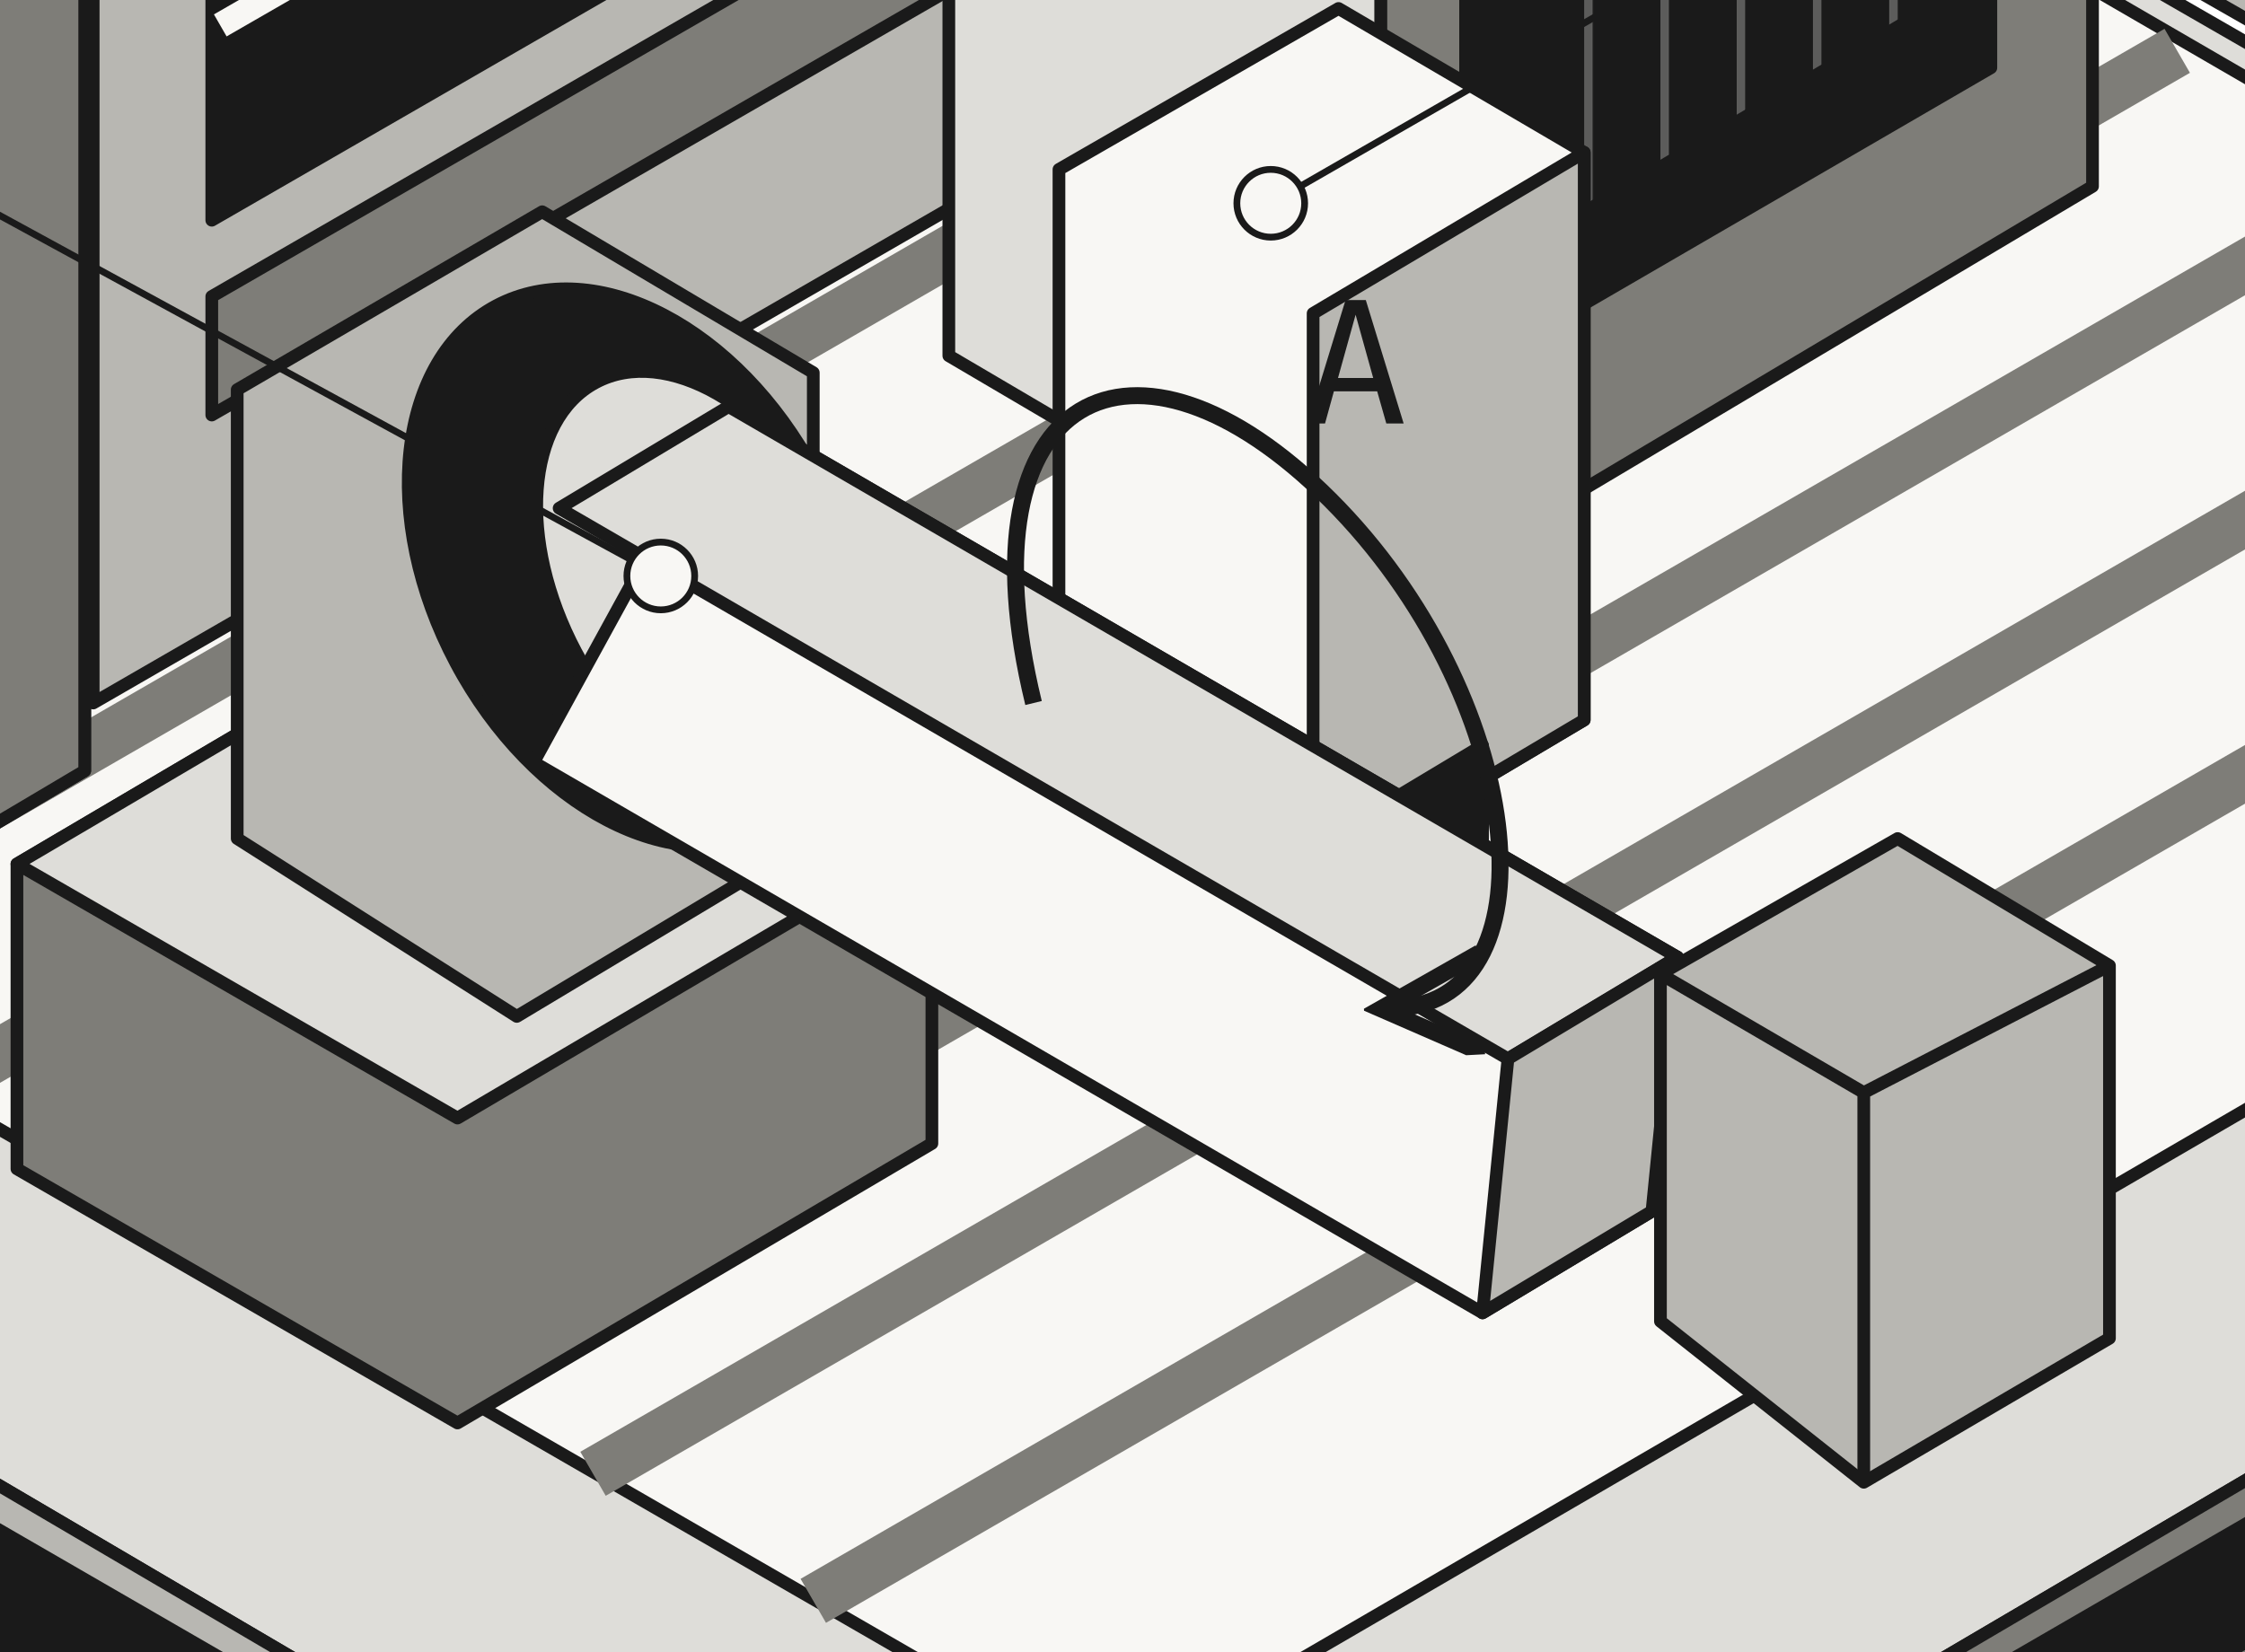
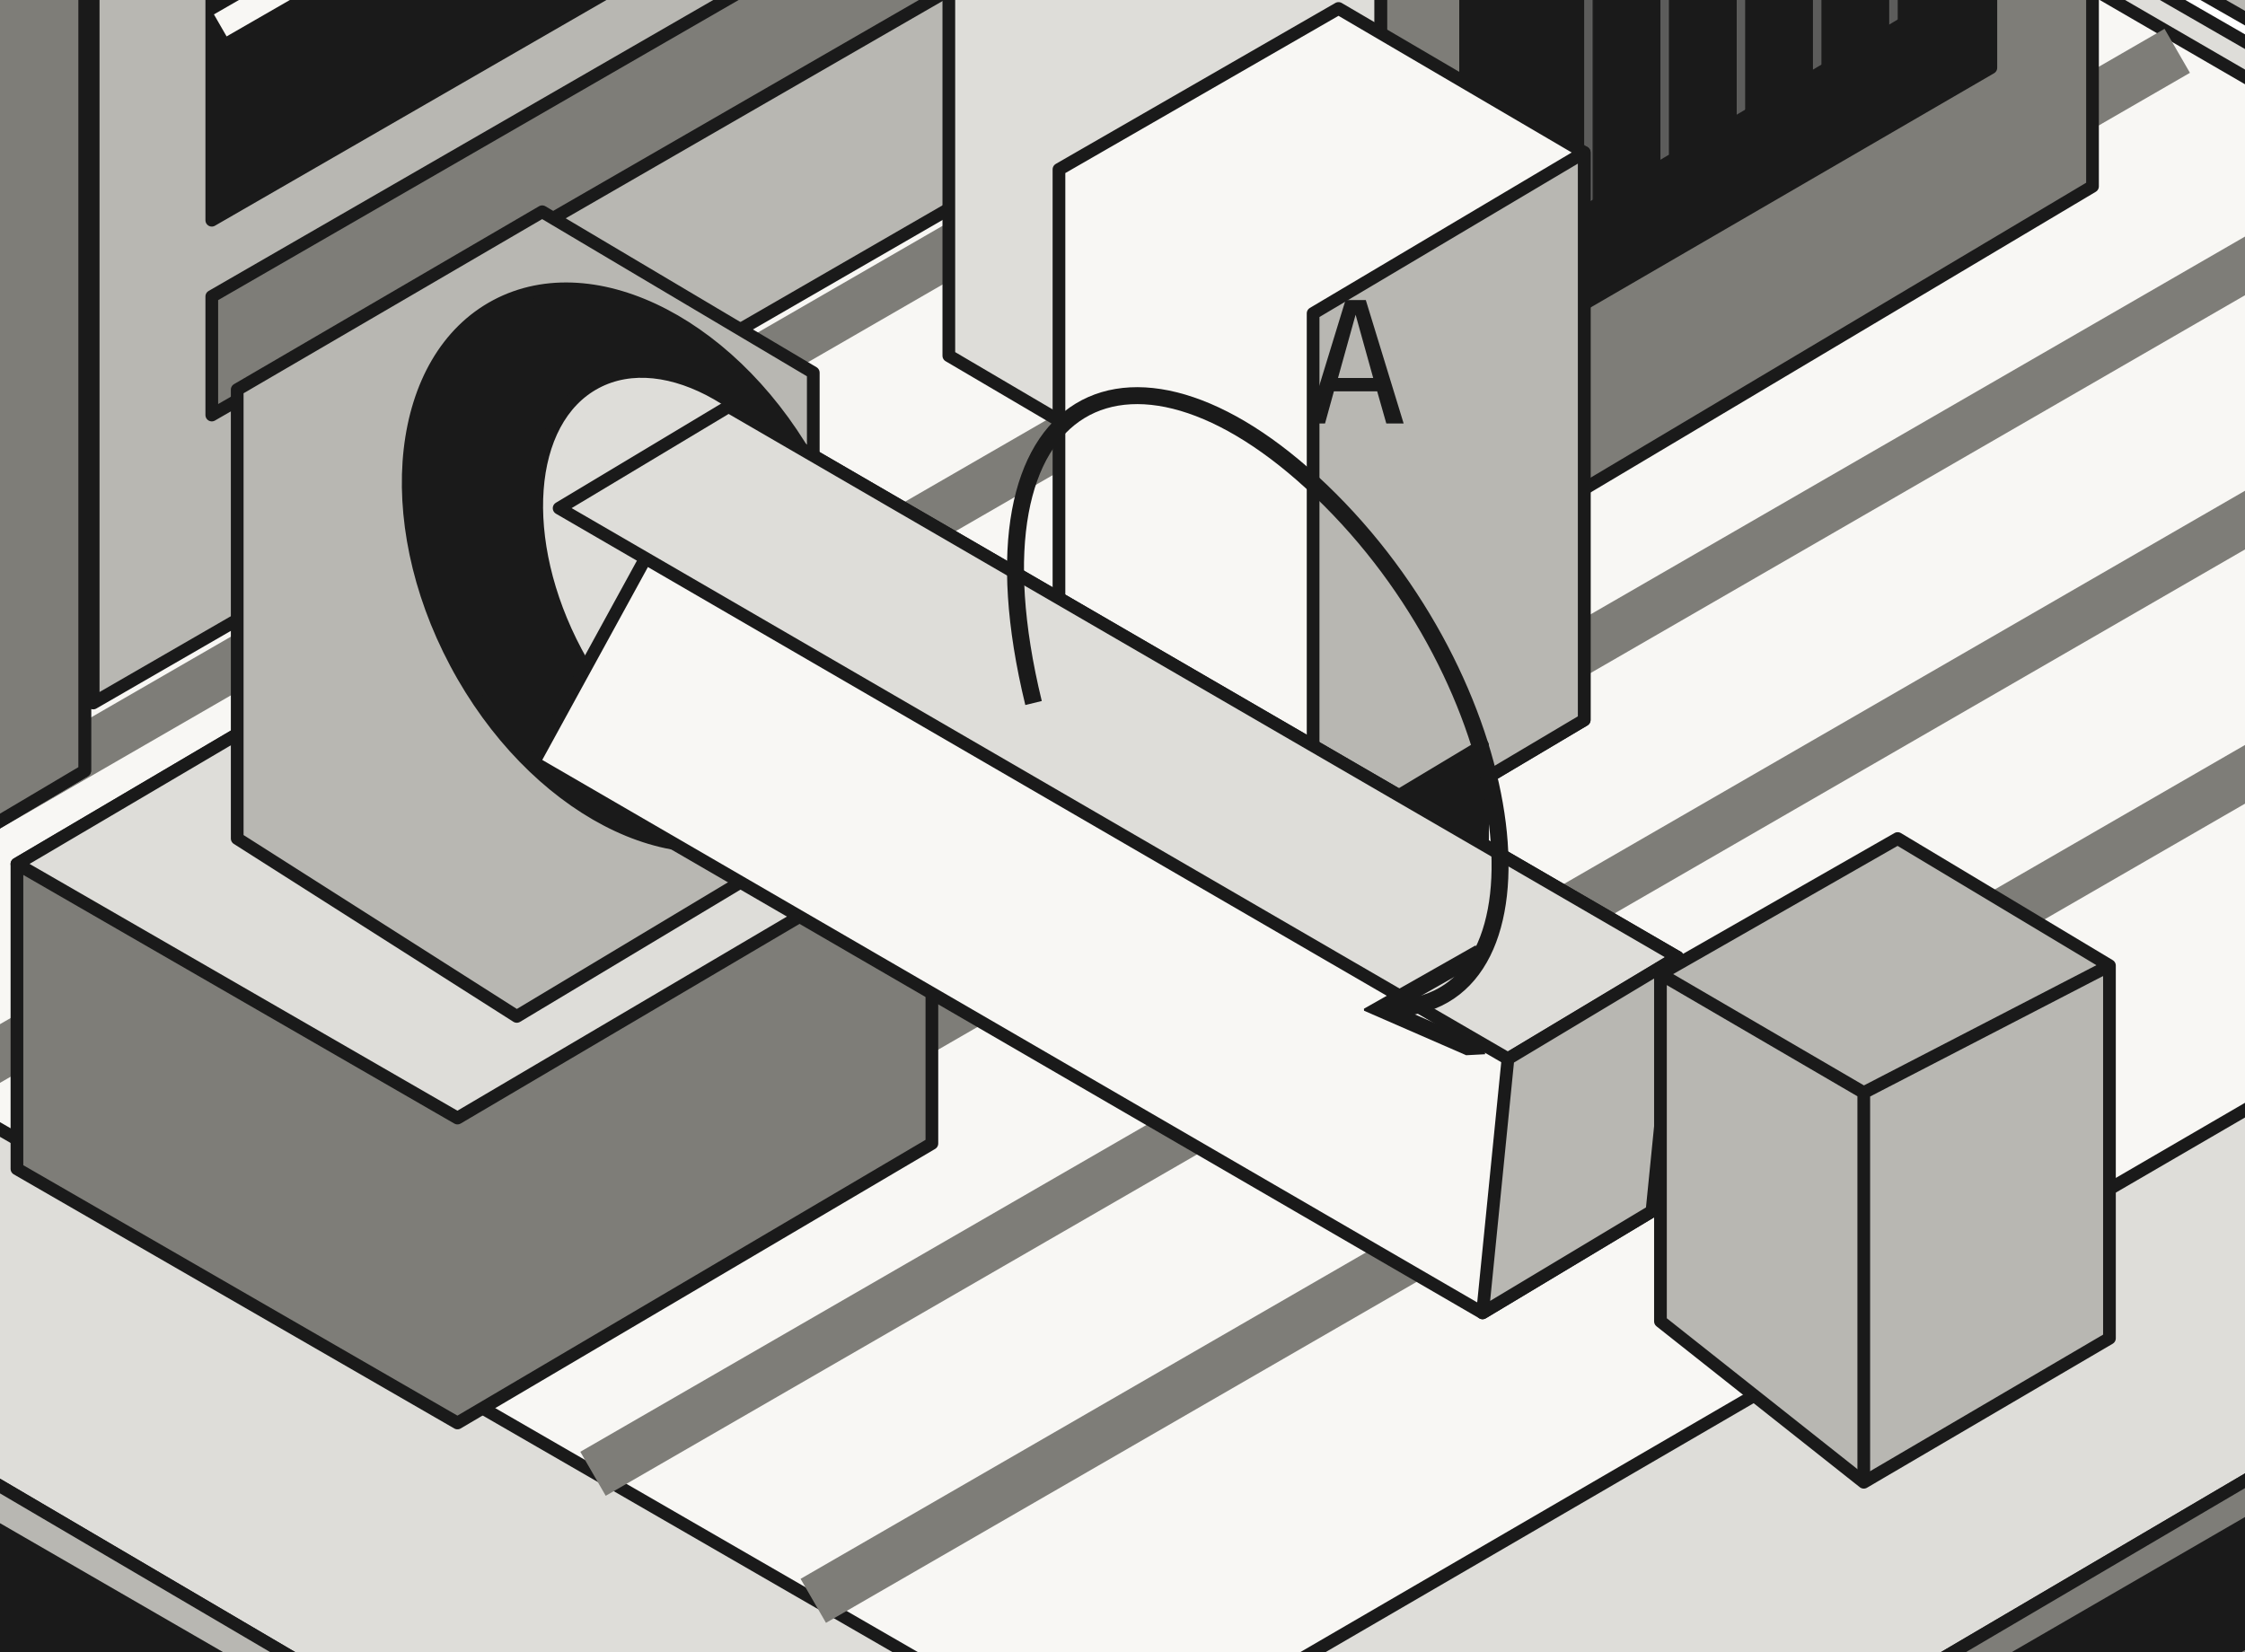
<svg xmlns="http://www.w3.org/2000/svg" viewBox="245 315 265 195" role="img" aria-labelledby="machine-title machine-desc">
  <defs>
    <pattern id="grid" width="45" height="26" patternUnits="userSpaceOnUse" patternTransform="translate(0 35)">
      <path d="M0 13L22.5 0 45 13 22.5 26Z" fill="none" stroke="#1A1A1A" stroke-opacity=".08" stroke-width=".7" />
    </pattern>
    <pattern id="ribs" width="9" height="9" patternUnits="userSpaceOnUse">
      <path d="M0 0v9" stroke="#F8F7F4" stroke-opacity=".3" stroke-width="2" />
    </pattern>
    <marker id="arrow" markerWidth="7" markerHeight="7" refX="5" refY="3" orient="auto-start-reverse">
      <path d="M0 0L6 3 0 6" fill="none" stroke="#1A1A1A" />
    </marker>
  </defs>
  <path d="M15 435L380 220 745 435 380 650Z" fill="url(#grid)" />
  <g stroke="#1A1A1A" stroke-linejoin="round" stroke-width="1.5">
    <path d="M157 486v56l37 21 30-18v-54M542 474v62l36 21 30-18v-57M347 573v44l35 20 29-17v-46" fill="#1A1A1A" />
    <path d="M120 417L399 256 656 404 377 568Z" fill="#deddd9" />
    <path d="M120 417v71l257 149v-69Z" fill="#b8b7b2" />
    <path d="M377 568l279-164v73L377 637Z" fill="#7e7d78" />
    <path d="M140 435l237 137 259-150v13L377 587 140 450Z" fill="#1A1A1A" />
    <path d="M163 401L403 262 615 385 376 524Z" fill="#F8F7F4" />
    <g stroke-width="6" stroke="#7e7d78">
      <path d="M185 414l239-138M211 429l239-138M237 444l239-138M263 459l239-138M289 474l239-138M315 489l239-138M341 504l239-138" />
    </g>
    <path d="M132 402V177l60-35 63 36v228l-59 35Z" fill="#b8b7b2" />
    <path d="M132 177l64 37v227l-64-39Z" fill="#deddd9" />
    <path d="M196 214l59-36v228l-59 35Z" fill="#7e7d78" />
    <path d="M487 221V80l62-36 62 36v225l-61 35-63-36Z" fill="#b8b7b2" />
    <path d="M549 115l62-35v225l-61 35Z" fill="#7e7d78" />
    <path d="M132 177L487-28l124 72-355 205Z" transform="translate(0 60)" fill="#F8F7F4" />
    <path d="M132 237v-60L487-28v60Z" transform="translate(0 60)" fill="#deddd9" />
    <path d="M256 249L611 44v89L256 338Z" transform="translate(0 60)" fill="#b8b7b2" />
    <path d="M270 312L596 124v29L270 341Z" fill="#1A1A1A" />
    <path d="M271 318L594 132" stroke="#F8F7F4" stroke-width="3" />
    <path d="M270 350L596 162v14L270 364Z" fill="#7e7d78" />
    <path d="M357 245l84-49 51 30-84 49Z" fill="#F8F7F4" />
    <path d="M357 245v112l51 30V275Z" fill="#deddd9" />
    <path d="M408 275l84-49v111l-84 50Z" fill="#7e7d78" />
    <path d="M418 285l62-36v74l-62 36Z" fill="#1A1A1A" />
    <path d="M427 287l44-25v55l-44 26Z" fill="url(#ribs)" />
    <path d="M370 335l33-19 29 17v67l-32 19-30-17Z" fill="#F8F7F4" />
    <path d="M400 352l32-19v67l-32 19Z" fill="#b8b7b2" />
    <path d="M380 403v20l20 11 20-11v-20l-20 12Z" fill="#1A1A1A" />
    <path d="M400 433v22" stroke-width="5" />
    <path d="M247 417l56-33 52 30v36l-56 33-52-30Z" fill="#7e7d78" />
    <path d="M247 417l52 30 56-33-52-30Z" fill="#deddd9" />
    <path d="M273 414v-53l36-21 32 19v55l-35 21Z" fill="#b8b7b2" />
    <ellipse cx="320" cy="382" rx="24" ry="35" transform="rotate(-28 320 382)" fill="#1A1A1A" />
    <ellipse cx="328" cy="384" rx="17" ry="27" transform="rotate(-28 328 384)" fill="#deddd9" />
    <path d="M331 363l112 65-3 30-20 12-112-65Z" fill="#F8F7F4" />
    <path d="M331 363l112 65-20 12-112-65Z" fill="#deddd9" />
    <path d="M423 440l20-12-3 30-20 12Z" fill="#b8b7b2" />
    <path d="M441 471v-41l28-16 25 15v44l-29 17Z" fill="#b8b7b2" />
    <path d="M441 430l24 14 29-15M465 444v46" fill="none" />
    <g fill="#1A1A1A" stroke="none">
      <circle cx="148" cy="273" r="3" />
      <circle cx="148" cy="382" r="3" />
      <circle cx="181" cy="292" r="3" />
      <circle cx="181" cy="405" r="3" />
    </g>
  </g>
  <g class="linear-axis" fill="none" stroke="#1A1A1A" stroke-width="1.5" marker-end="url(#arrow)">
    <path d="M546 365l110-64" />
    <path d="M546 365v-110" />
    <path d="M546 365l83 48" />
  </g>
  <g class="linear-axis" fill="#1A1A1A" font-size="17" font-family="monospace">
    <text x="665" y="302">X</text>
    <text x="539" y="242">Z</text>
    <text x="638" y="424">Y</text>
  </g>
  <g class="rotary-axis">
    <path d="M367 398c-9-37 12-47 35-24s27 59 8 60" fill="none" stroke="#1A1A1A" stroke-width="2" marker-end="url(#arrow)" />
    <text x="399" y="365" fill="#1A1A1A" font-size="20" font-family="monospace">A</text>
  </g>
-   <g fill="none" stroke="#1A1A1A" stroke-width=".8">
-     <path d="M323 383L224 329H54" />
-     <circle cx="323" cy="383" r="4" fill="#F8F7F4" />
-     <path d="M395 339l120-69h163" />
-     <circle cx="395" cy="339" r="4" fill="#F8F7F4" />
-   </g>
-   <g fill="#1A1A1A" font-family="monospace" font-size="12">
-     <text x="54" y="316">Поворотная ось</text>
-     <text x="554" y="258">Шпиндель</text>
-   </g>
</svg>
